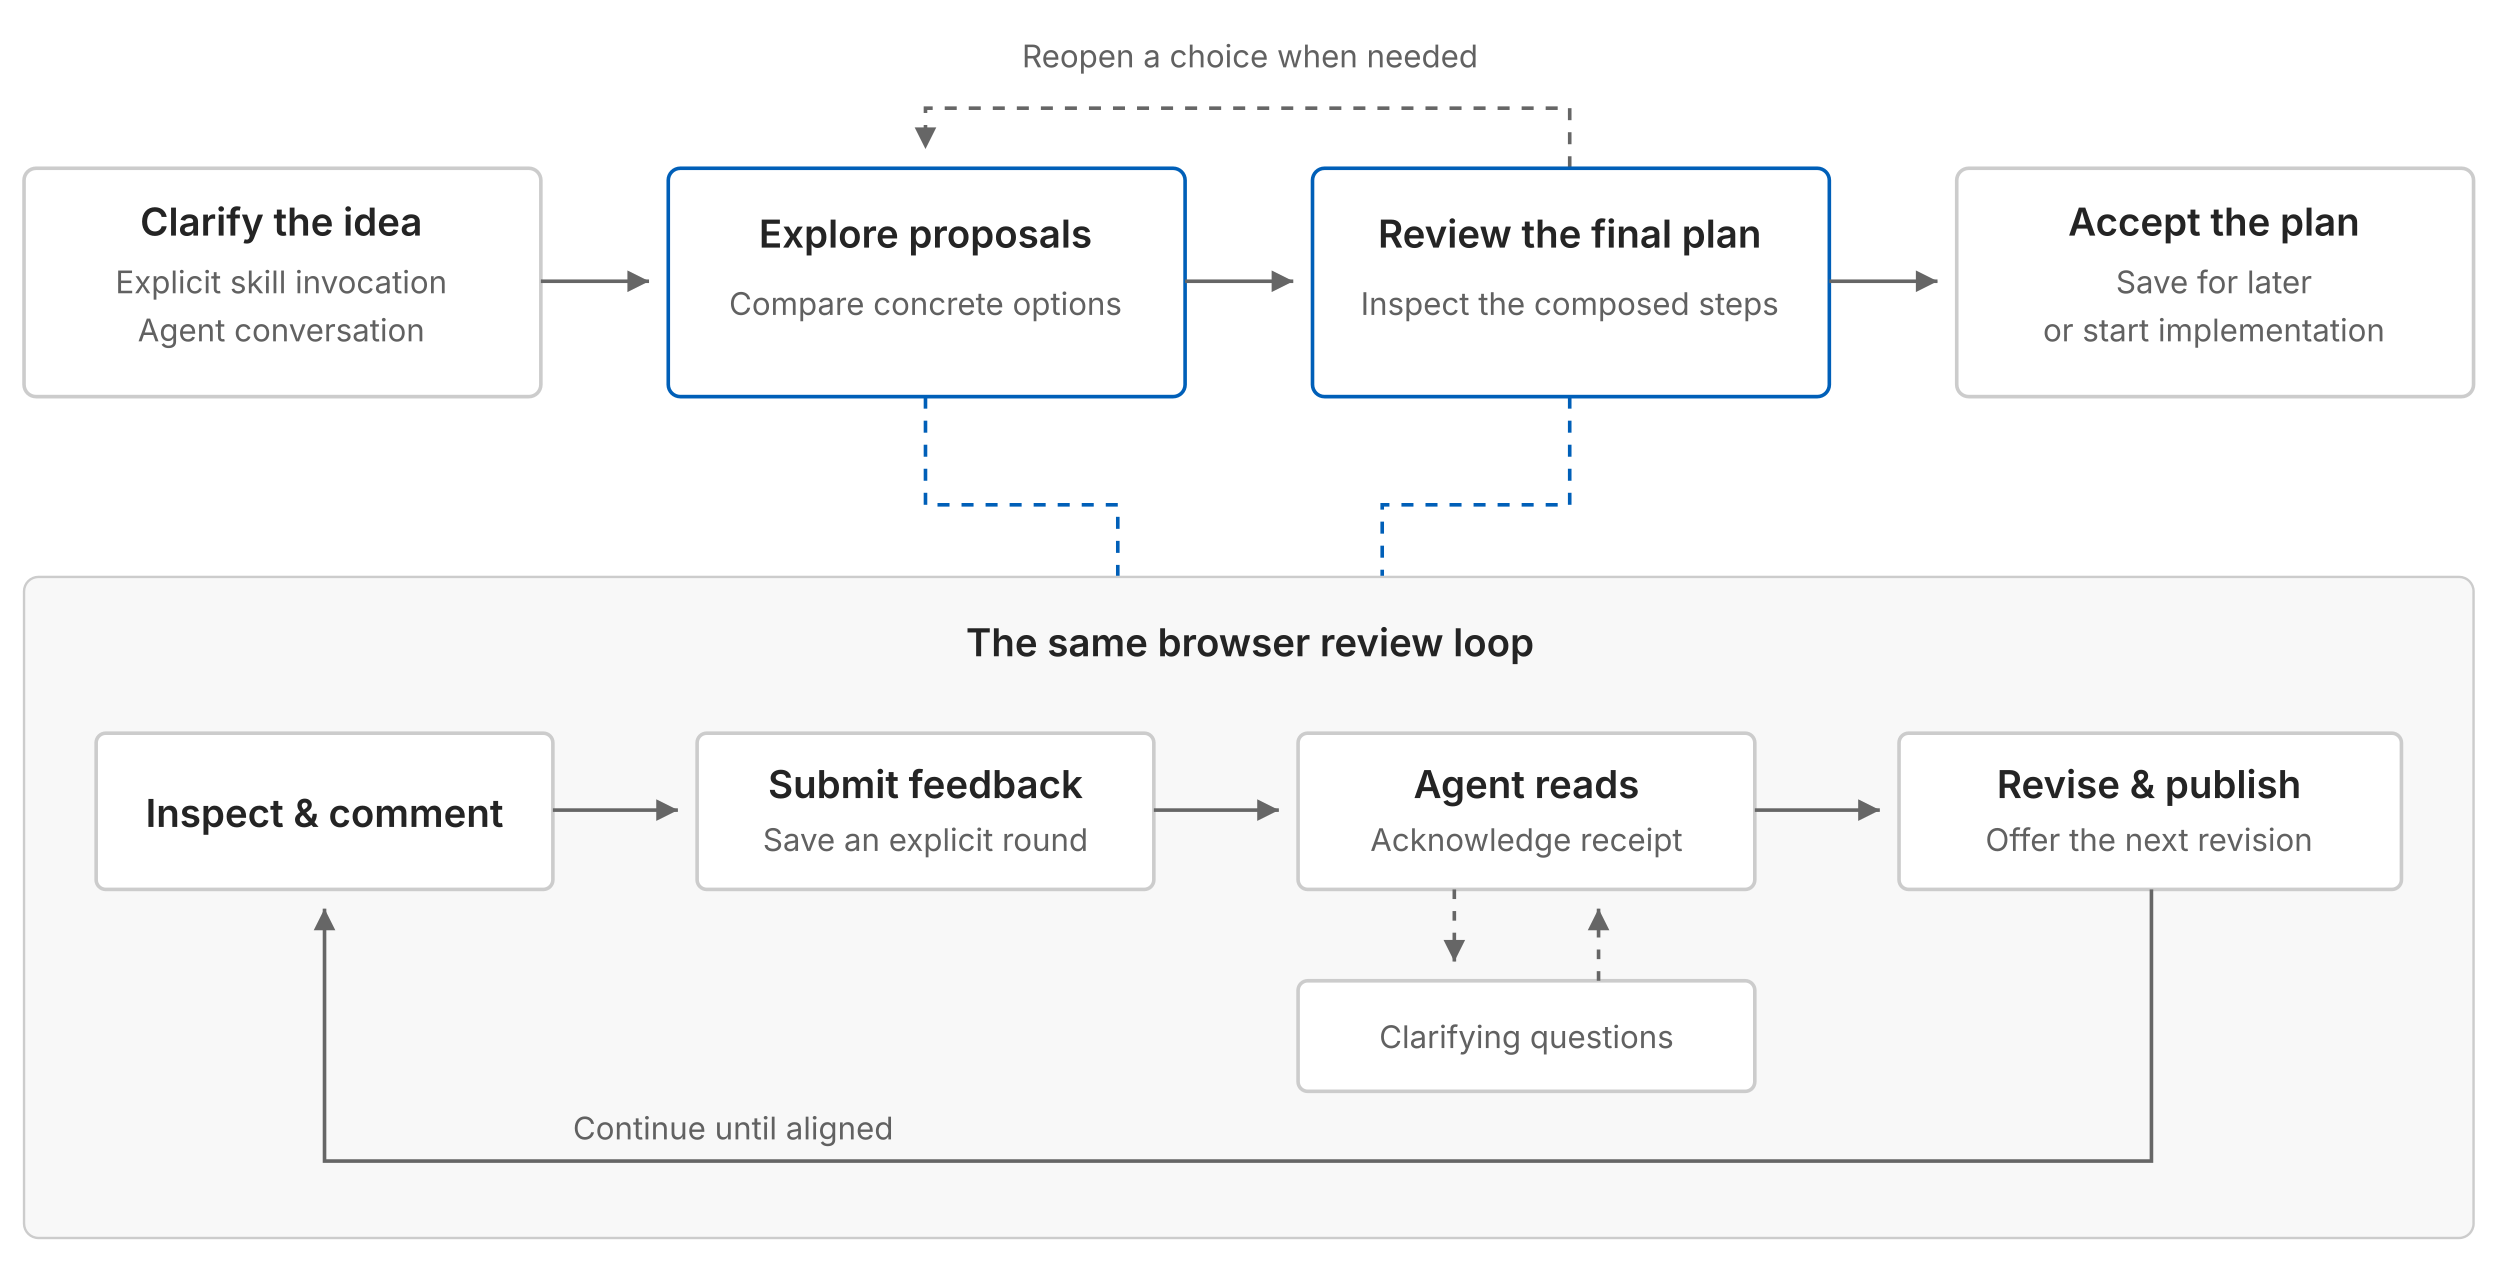
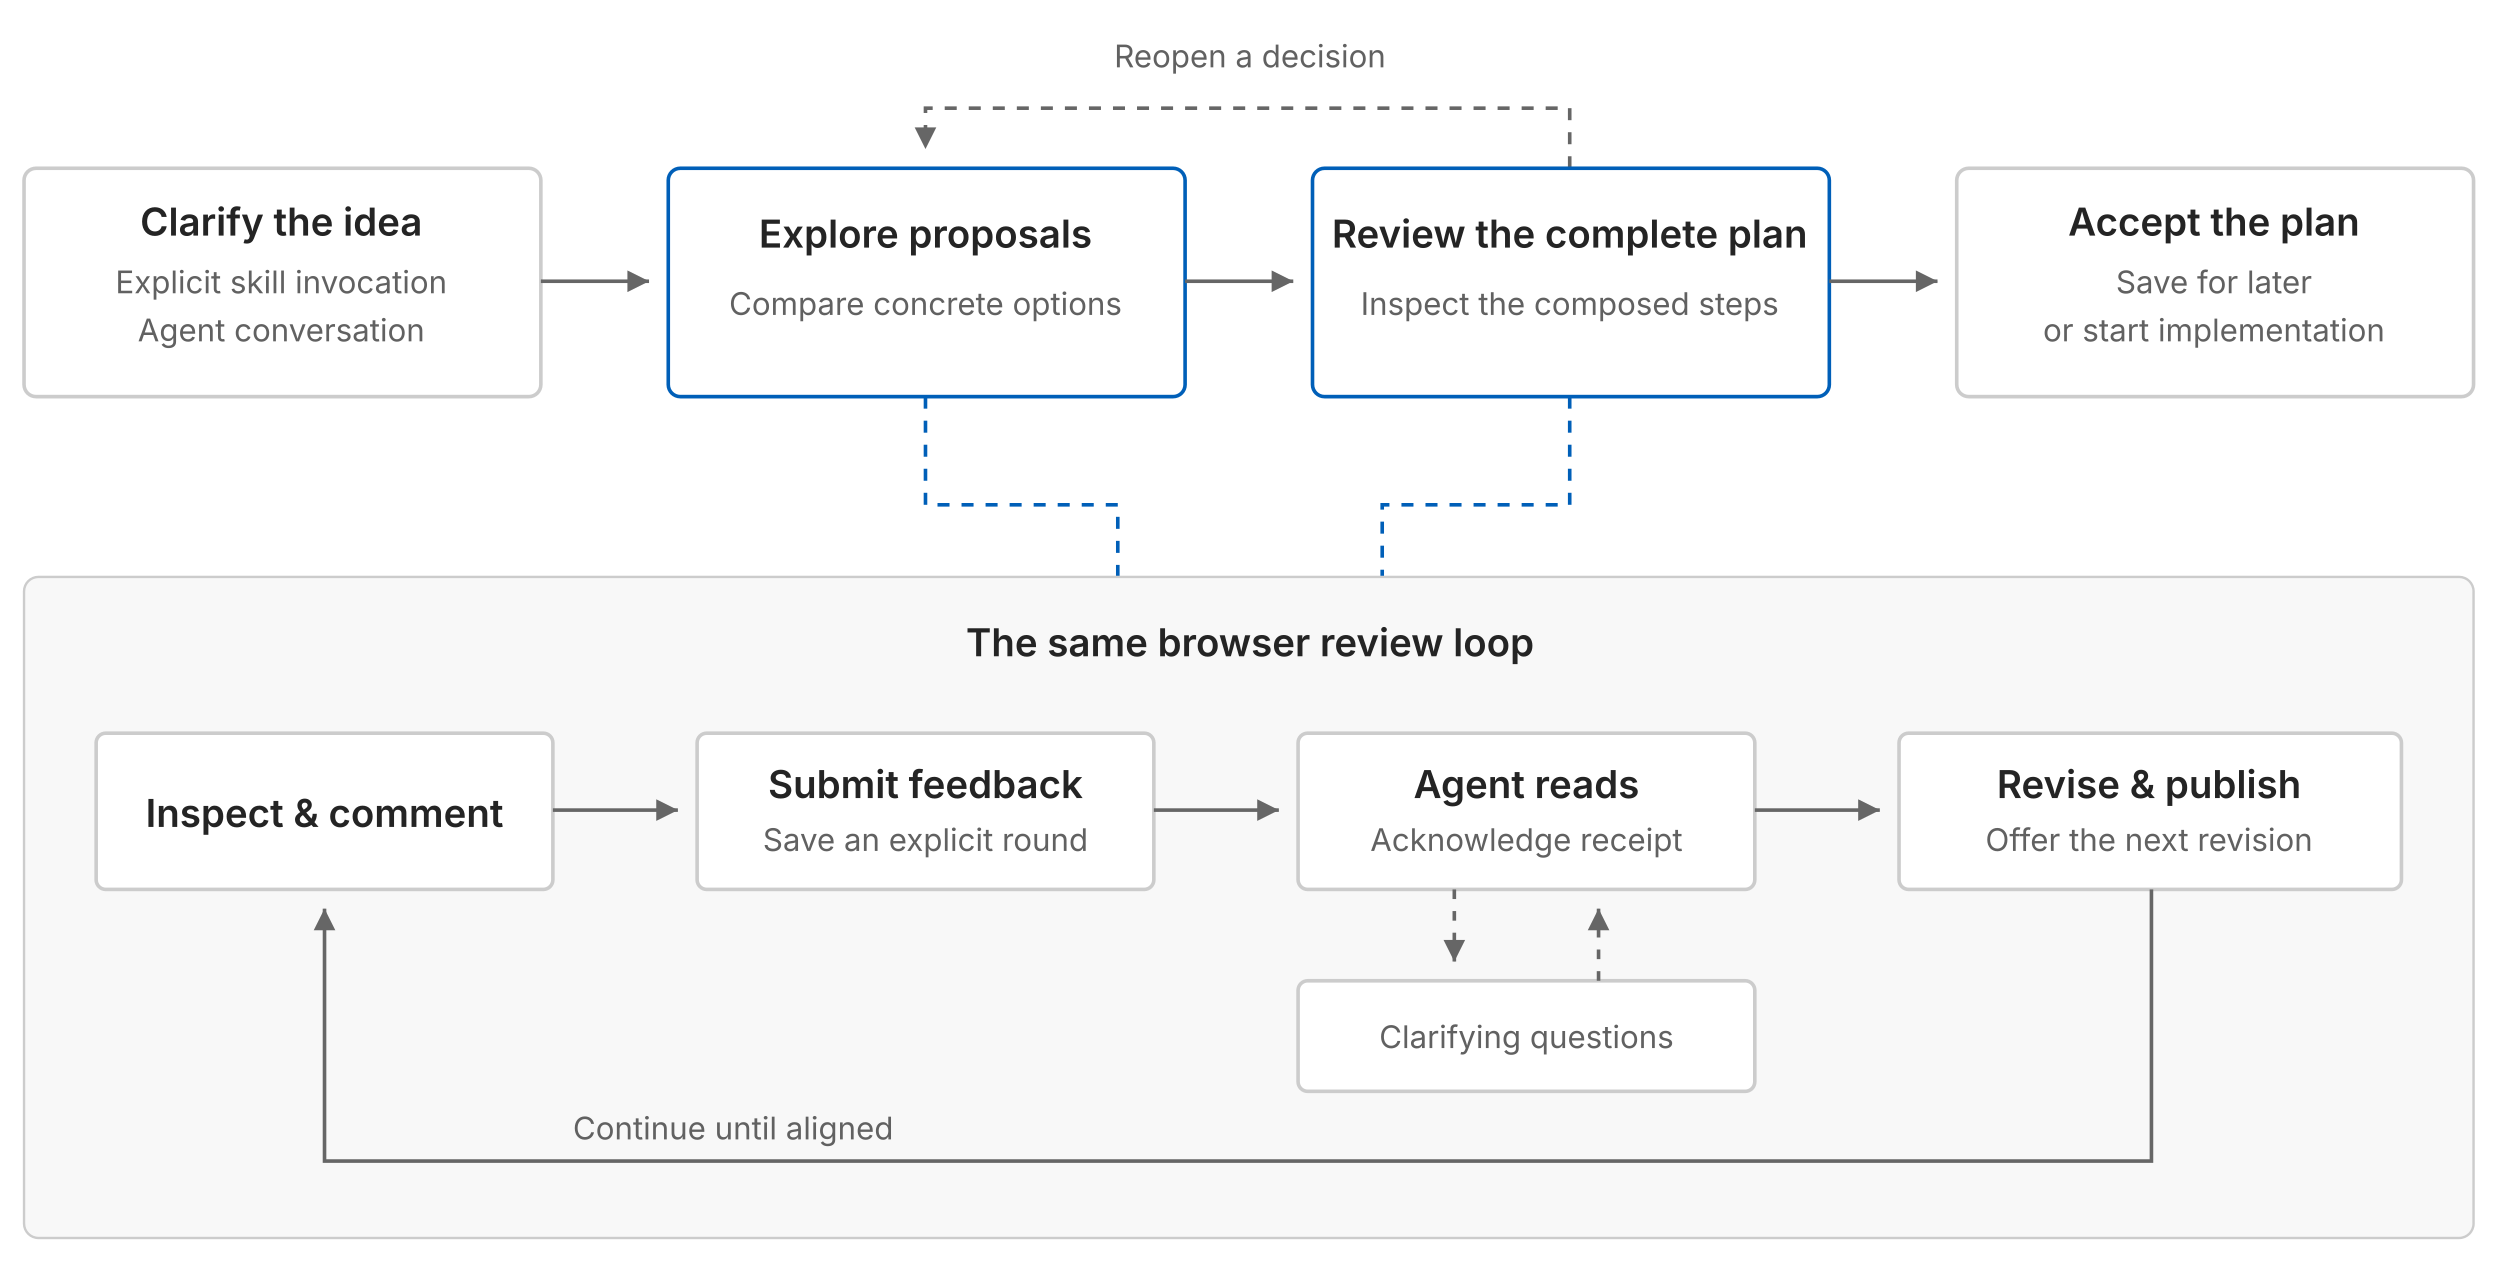
<svg xmlns="http://www.w3.org/2000/svg" viewBox="0 -55 1040 535" role="img" aria-labelledby="flowTitle flowDesc">
  <rect y="-55" width="1040" height="535" fill="var(--bg,#ffffff)" />
  <defs>
    <marker id="flowArrow" markerWidth="8" markerHeight="8" refX="6" refY="3" orient="auto">
      <path d="M0,0 L6,3 L0,6" fill="var(--muted,#666)" />
    </marker>
  </defs>
  <style>.flow-box{fill:var(--panel,#fff);stroke:var(--line,#ccc);stroke-width:1.5}.flow-label{fill:var(--ink,#242424);font:600 16px -apple-system,BlinkMacSystemFont,Segoe UI,sans-serif;text-anchor:middle}.flow-sub{fill:var(--muted,#616161);font:13px -apple-system,BlinkMacSystemFont,Segoe UI,sans-serif;text-anchor:middle}.flow-line{fill:none;stroke:var(--muted,#666);stroke-width:1.5;marker-end:url(#flowArrow)}.flow-link{fill:none;stroke:var(--blue,#005fb8);stroke-width:1.5;stroke-dasharray:5 5}</style>
  <path class="flow-line" d="M653 15 V-10 H385 V7" stroke-dasharray="5 5" />
-   <text class="flow-sub" x="520" y="-27">Reopen a choice when needed</text>
+   <text class="flow-sub" x="520" y="-27">Reopen a decision</text>
  <rect class="flow-box" x="10" y="15" width="215" height="95" rx="5" />
  <text class="flow-label" x="117" y="43">Clarify the idea</text>
  <text class="flow-sub" x="117" y="67">Explicit skill invocation</text>
  <text class="flow-sub" x="117" y="87">Agent conversation</text>
  <rect class="flow-box" x="278" y="15" width="215" height="95" rx="5" style="stroke:var(--blue,#005fb8)" />
  <text class="flow-label" x="385" y="48">Explore proposals</text>
  <text class="flow-sub" x="385" y="76">Compare concrete options</text>
  <rect class="flow-box" x="546" y="15" width="215" height="95" rx="5" style="stroke:var(--blue,#005fb8)" />
-   <text class="flow-label" x="653" y="48">Review the final plan</text>
+   <text class="flow-label" x="653" y="48">Review the complete plan</text>
  <text class="flow-sub" x="653" y="76">Inspect the composed steps</text>
  <rect class="flow-box" x="814" y="15" width="215" height="95" rx="5" />
  <text class="flow-label" x="921" y="43">Accept the plan</text>
  <text class="flow-sub" x="921" y="67">Save for later</text>
  <text class="flow-sub" x="921" y="87">or start implementation</text>
  <path class="flow-line" d="M225 62 H270" />
  <path class="flow-line" d="M493 62 H538" />
  <path class="flow-line" d="M761 62 H806" />
  <path class="flow-link" d="M385 110 V155 H465 V185 M653 110 V155 H575 V185" />
  <rect x="10" y="185" width="1019" height="275" rx="6" fill="var(--bg,#f8f8f8)" stroke="var(--line,#ccc)" />
  <text class="flow-label" x="520" y="218">The same browser review loop</text>
  <rect class="flow-box" x="40" y="250" width="190" height="65" rx="4" />
  <text class="flow-label" x="135" y="289">Inspect &amp; comment</text>
  <rect class="flow-box" x="290" y="250" width="190" height="65" rx="4" />
  <text class="flow-label" x="385" y="277">Submit feedback</text>
  <text class="flow-sub" x="385" y="299">Save an explicit round</text>
  <rect class="flow-box" x="540" y="250" width="190" height="65" rx="4" />
  <text class="flow-label" x="635" y="277">Agent reads</text>
  <text class="flow-sub" x="635" y="299">Acknowledge receipt</text>
  <rect class="flow-box" x="790" y="250" width="209" height="65" rx="4" />
  <text class="flow-label" x="894" y="277">Revise &amp; publish</text>
  <text class="flow-sub" x="894" y="299">Offer the next revision</text>
  <path class="flow-line" d="M230 282 H282" />
  <path class="flow-line" d="M480 282 H532" />
  <path class="flow-line" d="M730 282 H782" />
  <path class="flow-line" d="M895 315 V428 H135 V323" />
  <rect class="flow-box" x="540" y="353" width="190" height="46" rx="4" />
  <text class="flow-sub" x="635" y="381">Clarifying questions</text>
  <path class="flow-line" d="M605 315 V345" stroke-dasharray="4 5" />
  <path class="flow-line" d="M665 353 V323" stroke-dasharray="4 5" />
  <text class="flow-sub" x="305" y="419">Continue until aligned</text>
</svg>
